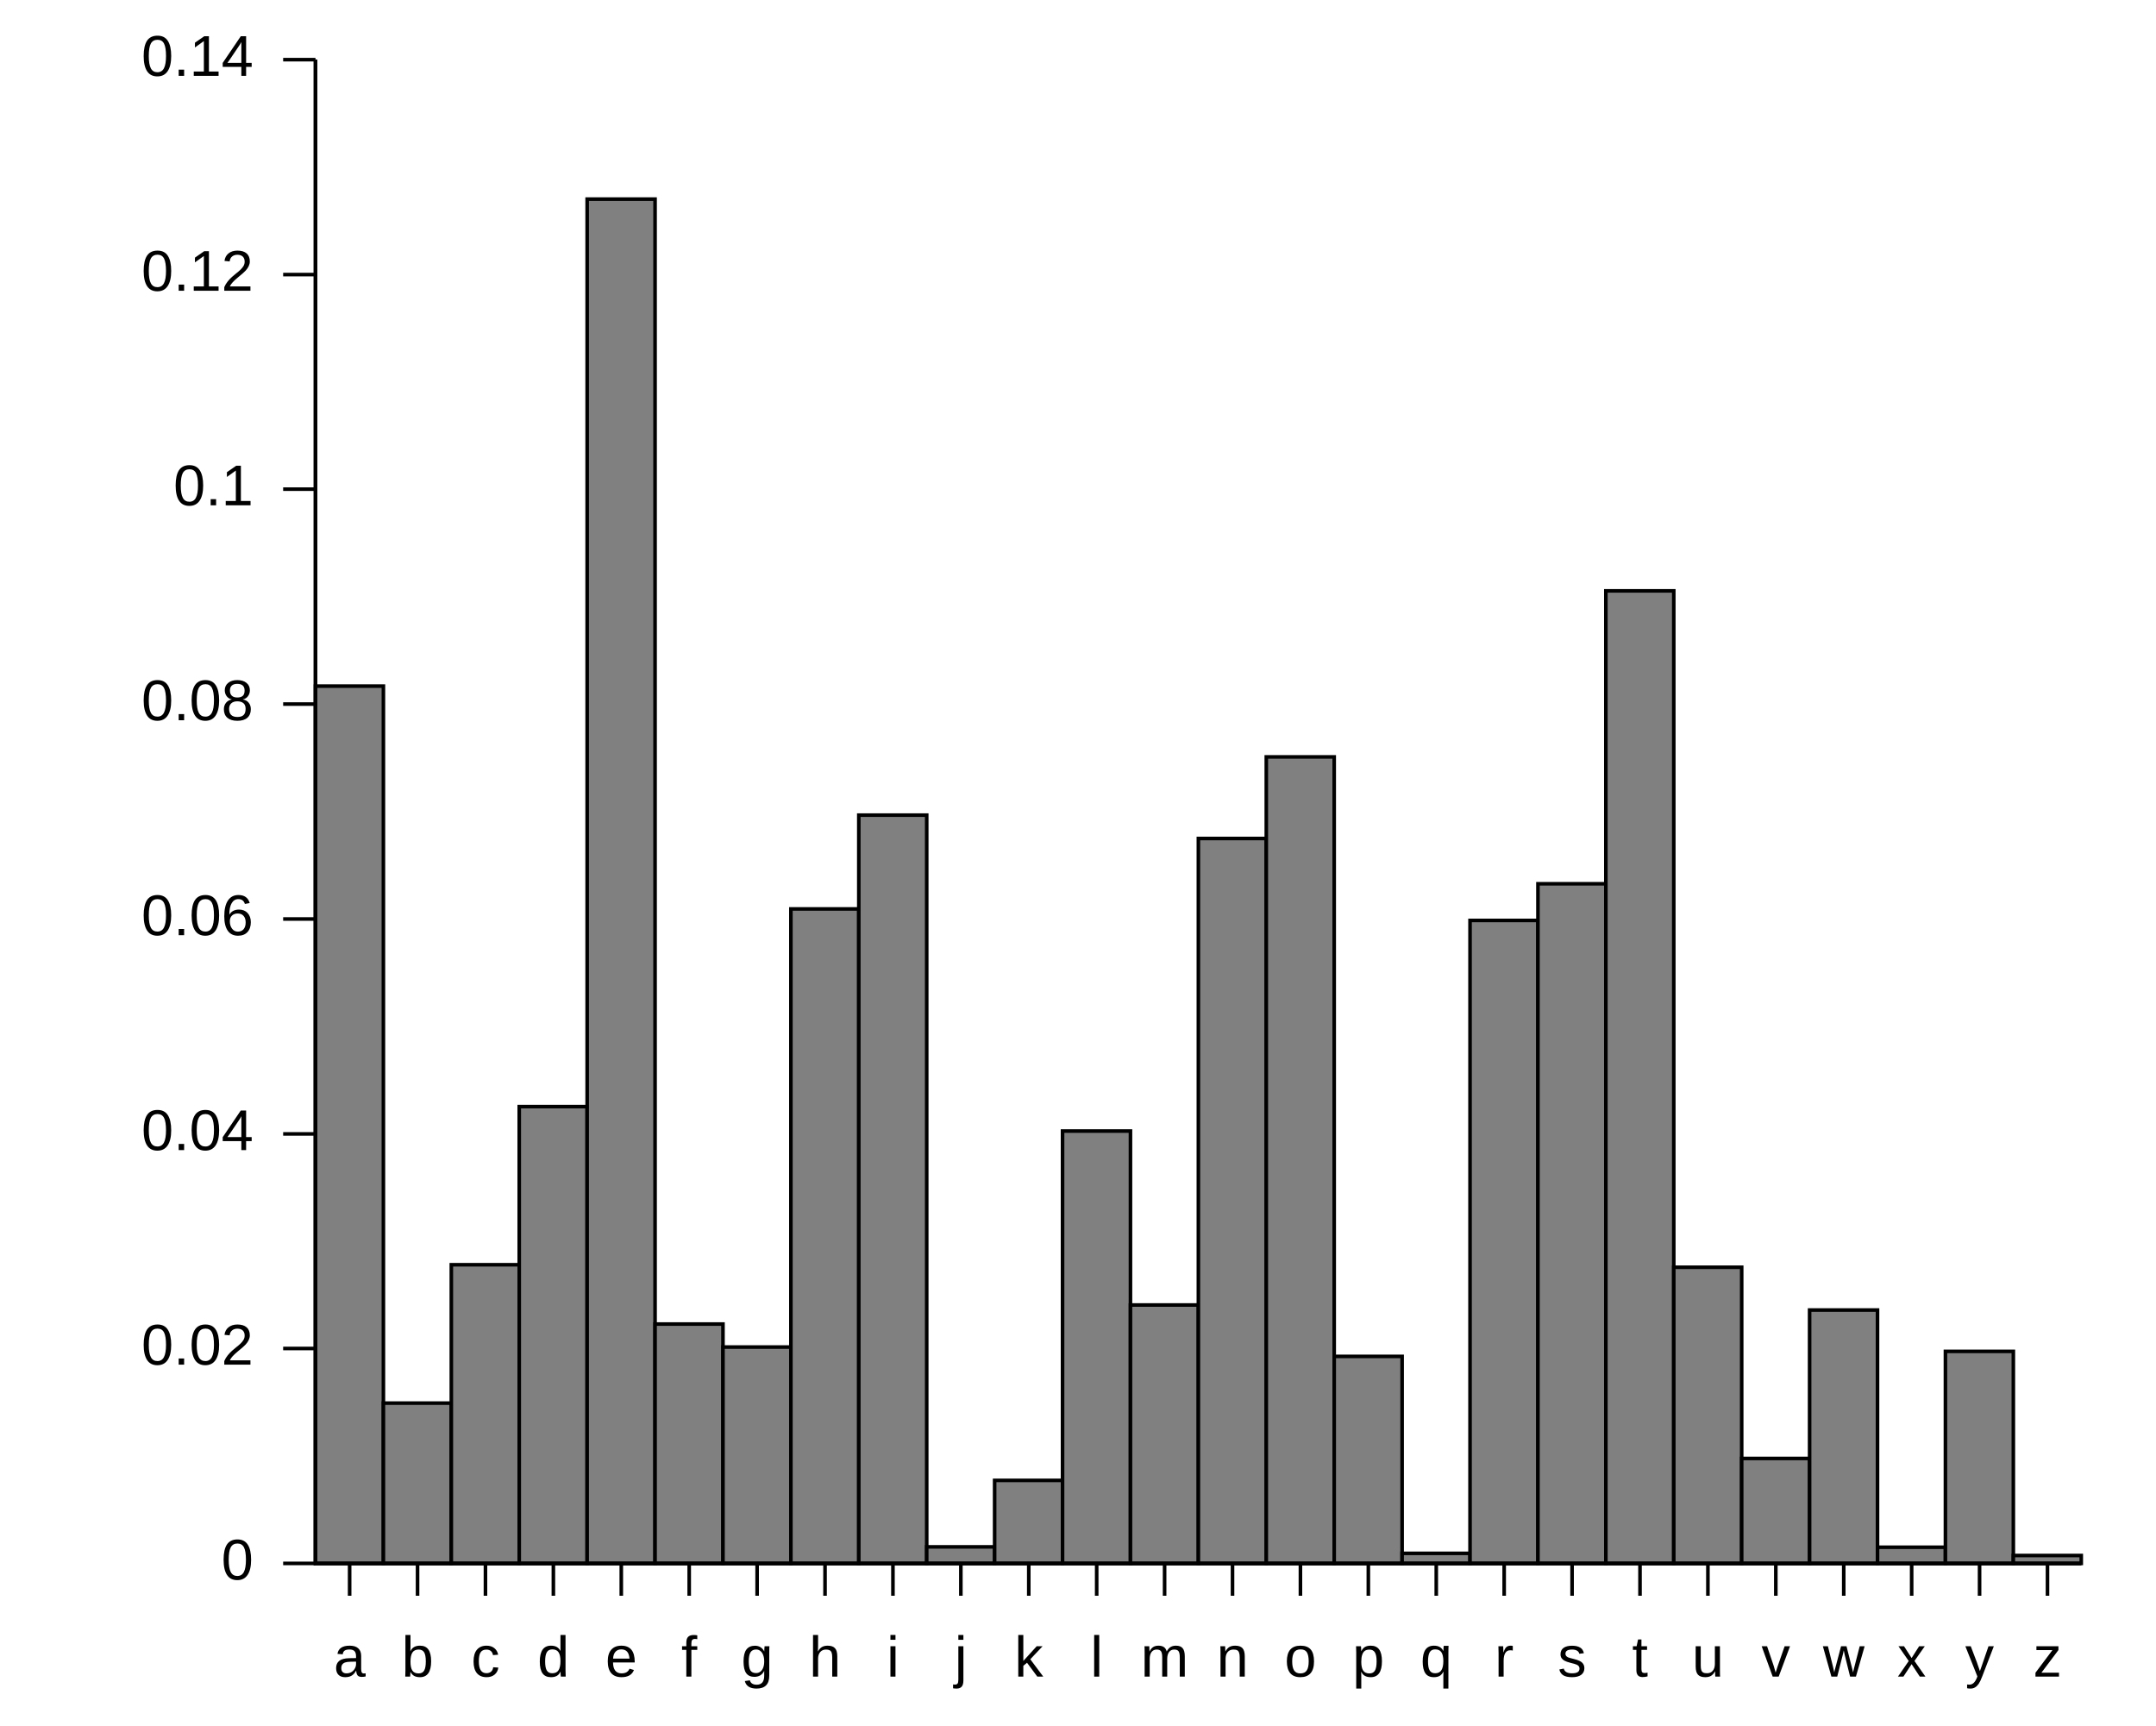
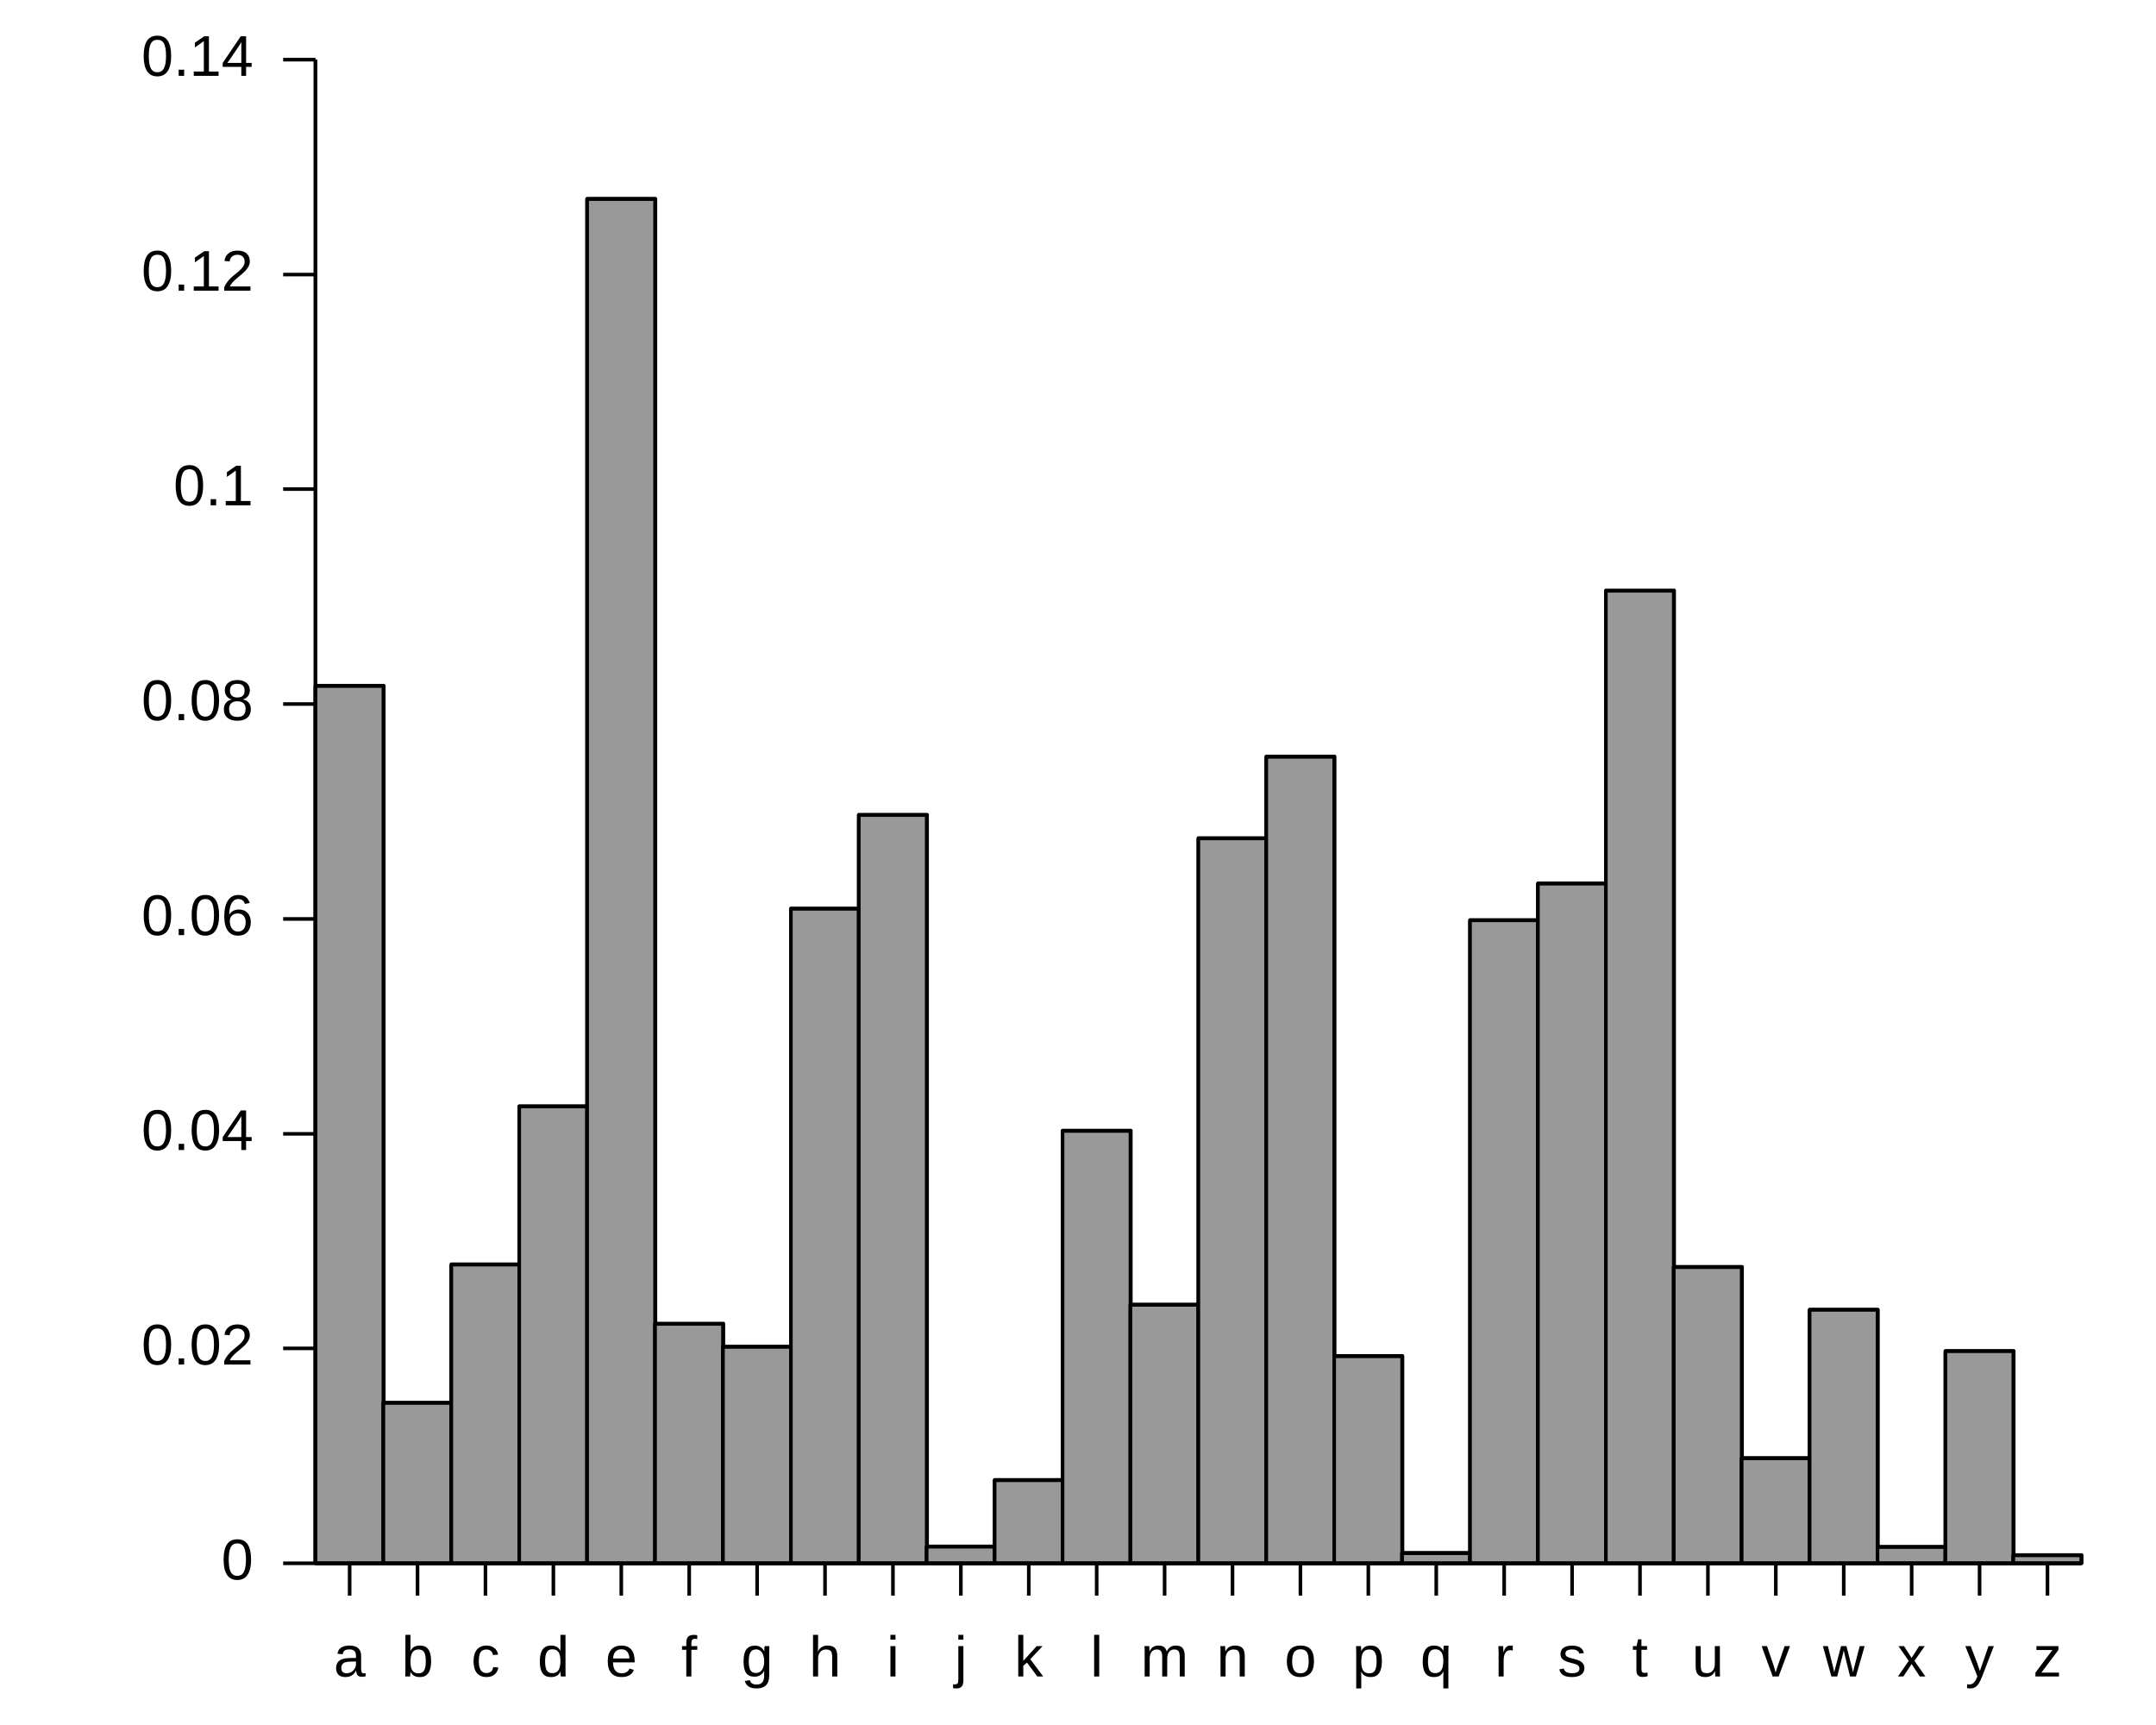
- <svg xmlns="http://www.w3.org/2000/svg" xmlns:xlink="http://www.w3.org/1999/xlink" width="600" height="480" viewBox="0 0 600 480">
-   <defs>
-     <circle id="gpDot" r="0.5" stroke-width="0.5" />
-     <path id="gpPt0" stroke-width="0.222" stroke="currentColor" d="M-1,0 h2 M0,-1 v2" />
-     <path id="gpPt1" stroke-width="0.222" stroke="currentColor" d="M-1,-1 L1,1 M1,-1 L-1,1" />
-     <path id="gpPt2" stroke-width="0.222" stroke="currentColor" d="M-1,0 L1,0 M0,-1 L0,1 M-1,-1 L1,1 M-1,1 L1,-1" />
-     <rect id="gpPt3" stroke-width="0.222" stroke="currentColor" x="-1" y="-1" width="2" height="2" />
-     <rect id="gpPt4" stroke-width="0.222" stroke="currentColor" fill="currentColor" x="-1" y="-1" width="2" height="2" />
-     <circle id="gpPt5" stroke-width="0.222" stroke="currentColor" cx="0" cy="0" r="1" />
-     <use xlink:href="#gpPt5" id="gpPt6" fill="currentColor" stroke="none" />
-     <path id="gpPt7" stroke-width="0.222" stroke="currentColor" d="M0,-1.33 L-1.33,0.67 L1.33,0.67 z" />
-     <use xlink:href="#gpPt7" id="gpPt8" fill="currentColor" stroke="none" />
-     <use xlink:href="#gpPt7" id="gpPt9" stroke="currentColor" transform="rotate(180)" />
-     <use xlink:href="#gpPt9" id="gpPt10" fill="currentColor" stroke="none" />
-     <use xlink:href="#gpPt3" id="gpPt11" stroke="currentColor" transform="rotate(45)" />
-     <use xlink:href="#gpPt11" id="gpPt12" fill="currentColor" stroke="none" />
-   </defs>
-   <g style="fill:none; color:white; stroke:currentColor; stroke-width:1.00; stroke-linecap:butt; stroke-linejoin:miter">
- </g>
-   <g style="fill:none; color:black; stroke:currentColor; stroke-width:1.00; stroke-linecap:butt; stroke-linejoin:miter">
-     <path d="M87.8,435.0 L78.8,435.0 " />
-     <g transform="translate(70.5,439.5)" style="stroke:none; fill:black; font-family:Arial; font-size:12.00pt; text-anchor:end">
-       <text> 0</text>
-     </g>
-     <path d="M87.8,375.2 L78.8,375.2 " />
-     <g transform="translate(70.5,379.7)" style="stroke:none; fill:black; font-family:Arial; font-size:12.00pt; text-anchor:end">
-       <text> 0.02</text>
-     </g>
-     <path d="M87.8,315.5 L78.8,315.5 " />
-     <g transform="translate(70.5,320.0)" style="stroke:none; fill:black; font-family:Arial; font-size:12.00pt; text-anchor:end">
-       <text> 0.04</text>
-     </g>
-     <path d="M87.8,255.7 L78.8,255.7 " />
-     <g transform="translate(70.5,260.2)" style="stroke:none; fill:black; font-family:Arial; font-size:12.00pt; text-anchor:end">
-       <text> 0.06</text>
-     </g>
-     <path d="M87.8,195.9 L78.8,195.9 " />
-     <g transform="translate(70.5,200.4)" style="stroke:none; fill:black; font-family:Arial; font-size:12.00pt; text-anchor:end">
-       <text> 0.08</text>
-     </g>
-     <path d="M87.8,136.1 L78.8,136.1 " />
-     <g transform="translate(70.5,140.6)" style="stroke:none; fill:black; font-family:Arial; font-size:12.00pt; text-anchor:end">
-       <text> 0.1</text>
-     </g>
-     <path d="M87.8,76.4 L78.8,76.4 " />
-     <g transform="translate(70.5,80.9)" style="stroke:none; fill:black; font-family:Arial; font-size:12.00pt; text-anchor:end">
-       <text> 0.12</text>
-     </g>
-     <path d="M87.8,16.6 L78.8,16.6 " />
-     <g transform="translate(70.5,21.1)" style="stroke:none; fill:black; font-family:Arial; font-size:12.00pt; text-anchor:end">
-       <text> 0.14</text>
-     </g>
-     <path d="M97.3,435.0 L97.3,444.0 " />
-     <g transform="translate(97.3,466.5)" style="stroke:none; fill:black; font-family:Arial; font-size:12.00pt; text-anchor:middle">
-       <text>a</text>
-     </g>
-     <path d="M116.2,435.0 L116.2,444.0 " />
-     <g transform="translate(116.2,466.5)" style="stroke:none; fill:black; font-family:Arial; font-size:12.00pt; text-anchor:middle">
-       <text>b</text>
-     </g>
-     <path d="M135.1,435.0 L135.1,444.0 " />
-     <g transform="translate(135.1,466.5)" style="stroke:none; fill:black; font-family:Arial; font-size:12.00pt; text-anchor:middle">
-       <text>c</text>
-     </g>
-     <path d="M154.0,435.0 L154.0,444.0 " />
-     <g transform="translate(154.0,466.5)" style="stroke:none; fill:black; font-family:Arial; font-size:12.00pt; text-anchor:middle">
-       <text>d</text>
-     </g>
-     <path d="M172.9,435.0 L172.9,444.0 " />
-     <g transform="translate(172.9,466.5)" style="stroke:none; fill:black; font-family:Arial; font-size:12.00pt; text-anchor:middle">
-       <text>e</text>
-     </g>
-     <path d="M191.8,435.0 L191.8,444.0 " />
-     <g transform="translate(191.8,466.5)" style="stroke:none; fill:black; font-family:Arial; font-size:12.00pt; text-anchor:middle">
-       <text>f</text>
-     </g>
-     <path d="M210.7,435.0 L210.7,444.0 " />
-     <g transform="translate(210.7,466.5)" style="stroke:none; fill:black; font-family:Arial; font-size:12.00pt; text-anchor:middle">
-       <text>g</text>
-     </g>
-     <path d="M229.6,435.0 L229.6,444.0 " />
-     <g transform="translate(229.6,466.5)" style="stroke:none; fill:black; font-family:Arial; font-size:12.00pt; text-anchor:middle">
-       <text>h</text>
-     </g>
-     <path d="M248.5,435.0 L248.5,444.0 " />
-     <g transform="translate(248.5,466.5)" style="stroke:none; fill:black; font-family:Arial; font-size:12.00pt; text-anchor:middle">
-       <text>i</text>
-     </g>
-     <path d="M267.4,435.0 L267.4,444.0 " />
-     <g transform="translate(267.4,466.5)" style="stroke:none; fill:black; font-family:Arial; font-size:12.00pt; text-anchor:middle">
-       <text>j</text>
-     </g>
-     <path d="M286.3,435.0 L286.3,444.0 " />
-     <g transform="translate(286.3,466.5)" style="stroke:none; fill:black; font-family:Arial; font-size:12.00pt; text-anchor:middle">
-       <text>k</text>
-     </g>
-     <path d="M305.2,435.0 L305.2,444.0 " />
-     <g transform="translate(305.2,466.5)" style="stroke:none; fill:black; font-family:Arial; font-size:12.00pt; text-anchor:middle">
-       <text>l</text>
-     </g>
-     <path d="M324.1,435.0 L324.1,444.0 " />
-     <g transform="translate(324.1,466.5)" style="stroke:none; fill:black; font-family:Arial; font-size:12.00pt; text-anchor:middle">
-       <text>m</text>
-     </g>
-     <path d="M343.0,435.0 L343.0,444.0 " />
-     <g transform="translate(343.0,466.5)" style="stroke:none; fill:black; font-family:Arial; font-size:12.00pt; text-anchor:middle">
-       <text>n</text>
-     </g>
-     <path d="M361.9,435.0 L361.9,444.0 " />
-     <g transform="translate(361.9,466.5)" style="stroke:none; fill:black; font-family:Arial; font-size:12.00pt; text-anchor:middle">
-       <text>o</text>
-     </g>
-     <path d="M380.8,435.0 L380.8,444.0 " />
-     <g transform="translate(380.8,466.5)" style="stroke:none; fill:black; font-family:Arial; font-size:12.00pt; text-anchor:middle">
-       <text>p</text>
-     </g>
-     <path d="M399.7,435.0 L399.7,444.0 " />
-     <g transform="translate(399.7,466.5)" style="stroke:none; fill:black; font-family:Arial; font-size:12.00pt; text-anchor:middle">
-       <text>q</text>
-     </g>
-     <path d="M418.6,435.0 L418.6,444.0 " />
-     <g transform="translate(418.6,466.5)" style="stroke:none; fill:black; font-family:Arial; font-size:12.00pt; text-anchor:middle">
-       <text>r</text>
-     </g>
-     <path d="M437.5,435.0 L437.5,444.0 " />
-     <g transform="translate(437.5,466.5)" style="stroke:none; fill:black; font-family:Arial; font-size:12.00pt; text-anchor:middle">
-       <text>s</text>
-     </g>
-     <path d="M456.4,435.0 L456.4,444.0 " />
-     <g transform="translate(456.4,466.5)" style="stroke:none; fill:black; font-family:Arial; font-size:12.00pt; text-anchor:middle">
-       <text>t</text>
-     </g>
-     <path d="M475.3,435.0 L475.3,444.0 " />
-     <g transform="translate(475.3,466.5)" style="stroke:none; fill:black; font-family:Arial; font-size:12.00pt; text-anchor:middle">
-       <text>u</text>
-     </g>
-     <path d="M494.2,435.0 L494.2,444.0 " />
-     <g transform="translate(494.2,466.5)" style="stroke:none; fill:black; font-family:Arial; font-size:12.00pt; text-anchor:middle">
-       <text>v</text>
-     </g>
-     <path d="M513.1,435.0 L513.1,444.0 " />
-     <g transform="translate(513.1,466.5)" style="stroke:none; fill:black; font-family:Arial; font-size:12.00pt; text-anchor:middle">
-       <text>w</text>
-     </g>
-     <path d="M532.0,435.0 L532.0,444.0 " />
-     <g transform="translate(532.0,466.5)" style="stroke:none; fill:black; font-family:Arial; font-size:12.00pt; text-anchor:middle">
-       <text>x</text>
-     </g>
-     <path d="M550.9,435.0 L550.9,444.0 " />
-     <g transform="translate(550.9,466.5)" style="stroke:none; fill:black; font-family:Arial; font-size:12.00pt; text-anchor:middle">
-       <text>y</text>
-     </g>
-     <path d="M569.8,435.0 L569.8,444.0 " />
-     <g transform="translate(569.8,466.5)" style="stroke:none; fill:black; font-family:Arial; font-size:12.00pt; text-anchor:middle">
-       <text>z</text>
-     </g>
-     <path d="M87.8,16.6 L87.8,435.0 L579.2,435.0 M579.2,16.6 M87.8,16.6 " />
+ <svg xmlns="http://www.w3.org/2000/svg" width="100%" height="100%" viewBox="0 0 960 768" version="1.1" xml:space="preserve" style="fill-rule:evenodd;clip-rule:evenodd;stroke-miterlimit:1.414;">
+   <g>
+     <path d="M140.48,696l-14.4,0" style="fill:none;stroke-width:1.6px;stroke:#000;" />
+     <text x="98.563px" y="703.2px" style="font-family:Arial;font-size:25.6px;fill:#000;">0</text>
+     <path d="M140.48,600.32l-14.4,0" style="fill:none;stroke-width:1.6px;stroke:#000;" />
+     <text x="62.975px" y="607.52px" style="font-family:Arial;font-size:25.6px;fill:#000;">0.02</text>
+     <path d="M140.48,504.8l-14.4,0" style="fill:none;stroke-width:1.6px;stroke:#000;" />
+     <text x="62.975px" y="512px" style="font-family:Arial;font-size:25.6px;fill:#000;">0.04</text>
+     <path d="M140.48,409.12l-14.4,0" style="fill:none;stroke-width:1.6px;stroke:#000;" />
+     <text x="62.975px" y="416.32px" style="font-family:Arial;font-size:25.6px;fill:#000;">0.06</text>
+     <path d="M140.48,313.44l-14.4,0" style="fill:none;stroke-width:1.6px;stroke:#000;" />
+     <text x="62.975px" y="320.64px" style="font-family:Arial;font-size:25.6px;fill:#000;">0.08</text>
+     <path d="M140.48,217.76l-14.4,0" style="fill:none;stroke-width:1.6px;stroke:#000;" />
+     <text x="77.213px" y="224.96px" style="font-family:Arial;font-size:25.6px;fill:#000;">0.1</text>
+     <path d="M140.48,122.24l-14.4,0" style="fill:none;stroke-width:1.6px;stroke:#000;" />
+     <text x="62.975px" y="129.44px" style="font-family:Arial;font-size:25.6px;fill:#000;">0.12</text>
+     <path d="M140.48,26.56l-14.4,0" style="fill:none;stroke-width:1.6px;stroke:#000;" />
+     <text x="62.975px" y="33.76px" style="font-family:Arial;font-size:25.6px;fill:#000;">0.14</text>
+     <path d="M155.68,696l0,14.4" style="fill:none;stroke-width:1.6px;stroke:#000;" />
+     <text x="148.561px" y="746.4px" style="font-family:Arial;font-size:25.6px;fill:#000;">a</text>
+     <path d="M185.92,696l0,14.4" style="fill:none;stroke-width:1.6px;stroke:#000;" />
+     <text x="178.801px" y="746.4px" style="font-family:Arial;font-size:25.6px;fill:#000;">b</text>
+     <path d="M216.16,696l0,14.4" style="fill:none;stroke-width:1.6px;stroke:#000;" />
+     <text x="209.76px" y="746.4px" style="font-family:Arial;font-size:25.6px;fill:#000;">c</text>
+     <path d="M246.4,696l0,14.4" style="fill:none;stroke-width:1.6px;stroke:#000;" />
+     <text x="239.281px" y="746.4px" style="font-family:Arial;font-size:25.6px;fill:#000;">d</text>
+     <path d="M276.64,696l0,14.4" style="fill:none;stroke-width:1.6px;stroke:#000;" />
+     <text x="269.521px" y="746.4px" style="font-family:Arial;font-size:25.6px;fill:#000;">e</text>
+     <path d="M306.88,696l0,14.4" style="fill:none;stroke-width:1.6px;stroke:#000;" />
+     <text x="303.324px" y="746.4px" style="font-family:Arial;font-size:25.6px;fill:#000;">f</text>
+     <path d="M337.12,696l0,14.4" style="fill:none;stroke-width:1.6px;stroke:#000;" />
+     <text x="330.001px" y="746.4px" style="font-family:Arial;font-size:25.6px;fill:#000;">g</text>
+     <path d="M367.36,696l0,14.4" style="fill:none;stroke-width:1.6px;stroke:#000;" />
+     <text x="360.241px" y="746.4px" style="font-family:Arial;font-size:25.6px;fill:#000;">h</text>
+     <path d="M397.6,696l0,14.4" style="fill:none;stroke-width:1.6px;stroke:#000;" />
+     <text x="394.756px" y="746.4px" style="font-family:Arial;font-size:25.6px;fill:#000;">i</text>
+     <path d="M427.84,696l0,14.4" style="fill:none;stroke-width:1.6px;stroke:#000;" />
+     <text x="424.996px" y="746.4px" style="font-family:Arial;font-size:25.6px;fill:#000;">j</text>
+     <path d="M458.08,696l0,14.4" style="fill:none;stroke-width:1.6px;stroke:#000;" />
+     <text x="451.68px" y="746.4px" style="font-family:Arial;font-size:25.6px;fill:#000;">k</text>
+     <path d="M488.32,696l0,14.4" style="fill:none;stroke-width:1.6px;stroke:#000;" />
+     <text x="485.476px" y="746.4px" style="font-family:Arial;font-size:25.6px;fill:#000;">l</text>
+     <path d="M518.56,696l0,14.4" style="fill:none;stroke-width:1.6px;stroke:#000;" />
+     <text x="507.897px" y="746.4px" style="font-family:Arial;font-size:25.6px;fill:#000;">m</text>
+     <path d="M548.8,696l0,14.4" style="fill:none;stroke-width:1.6px;stroke:#000;" />
+     <text x="541.681px" y="746.4px" style="font-family:Arial;font-size:25.6px;fill:#000;">n</text>
+     <path d="M579.04,696l0,14.4" style="fill:none;stroke-width:1.6px;stroke:#000;" />
+     <text x="571.921px" y="746.4px" style="font-family:Arial;font-size:25.6px;fill:#000;">o</text>
+     <path d="M609.28,696l0,14.4" style="fill:none;stroke-width:1.6px;stroke:#000;" />
+     <text x="602.161px" y="746.4px" style="font-family:Arial;font-size:25.6px;fill:#000;">p</text>
+     <path d="M639.52,696l0,14.4" style="fill:none;stroke-width:1.6px;stroke:#000;" />
+     <text x="632.401px" y="746.4px" style="font-family:Arial;font-size:25.6px;fill:#000;">q</text>
+     <path d="M669.76,696l0,14.4" style="fill:none;stroke-width:1.6px;stroke:#000;" />
+     <text x="665.498px" y="746.4px" style="font-family:Arial;font-size:25.6px;fill:#000;">r</text>
+     <path d="M700,696l0,14.4" style="fill:none;stroke-width:1.6px;stroke:#000;" />
+     <text x="693.6px" y="746.4px" style="font-family:Arial;font-size:25.6px;fill:#000;">s</text>
+     <path d="M730.24,696l0,14.4" style="fill:none;stroke-width:1.6px;stroke:#000;" />
+     <text x="726.684px" y="746.4px" style="font-family:Arial;font-size:25.6px;fill:#000;">t</text>
+     <path d="M760.48,696l0,14.4" style="fill:none;stroke-width:1.6px;stroke:#000;" />
+     <text x="753.361px" y="746.4px" style="font-family:Arial;font-size:25.6px;fill:#000;">u</text>
+     <path d="M790.72,696l0,14.4" style="fill:none;stroke-width:1.6px;stroke:#000;" />
+     <text x="784.32px" y="746.4px" style="font-family:Arial;font-size:25.6px;fill:#000;">v</text>
+     <path d="M820.96,696l0,14.4" style="fill:none;stroke-width:1.6px;stroke:#000;" />
+     <text x="811.716px" y="746.4px" style="font-family:Arial;font-size:25.6px;fill:#000;">w</text>
+     <path d="M851.2,696l0,14.4" style="fill:none;stroke-width:1.6px;stroke:#000;" />
+     <text x="844.8px" y="746.4px" style="font-family:Arial;font-size:25.6px;fill:#000;">x</text>
+     <path d="M881.44,696l0,14.4" style="fill:none;stroke-width:1.6px;stroke:#000;" />
+     <text x="875.04px" y="746.4px" style="font-family:Arial;font-size:25.6px;fill:#000;">y</text>
+     <path d="M911.68,696l0,14.4" style="fill:none;stroke-width:1.6px;stroke:#000;" />
+     <text x="905.28px" y="746.4px" style="font-family:Arial;font-size:25.6px;fill:#000;">z</text>
+     <path d="M140.48,26.56l0,669.44l786.24,0" style="fill:none;stroke-width:1.6px;stroke:#000;" />
  </g>
-   <g style="fill:none; color:gray; stroke:currentColor; stroke-width:1.00; stroke-linecap:butt; stroke-linejoin:miter">
-     <g style="stroke:none; shape-rendering:crispEdges">
-       <polygon fill="currentColor" points="87.8,435.0 106.8,435.0 106.8,190.8 87.8,190.8 " />
-     </g>
-   </g>
-   <g style="fill:none; color:black; stroke:currentColor; stroke-width:1.00; stroke-linecap:butt; stroke-linejoin:miter">
-     <path d="M87.8,435.0 L87.8,190.9 L106.7,190.9 L106.7,435.0 L87.8,435.0 Z " />
-   </g>
-   <g style="fill:none; color:gray; stroke:currentColor; stroke-width:1.00; stroke-linecap:butt; stroke-linejoin:miter">
-     <g style="stroke:none; shape-rendering:crispEdges">
-       <polygon fill="currentColor" points="106.7,435.0 125.7,435.0 125.7,390.3 106.7,390.3 " />
-     </g>
-   </g>
-   <g style="fill:none; color:black; stroke:currentColor; stroke-width:1.00; stroke-linecap:butt; stroke-linejoin:miter">
-     <path d="M106.7,435.0 L106.7,390.4 L125.6,390.4 L125.6,435.0 L106.7,435.0 Z " />
-   </g>
-   <g style="fill:none; color:gray; stroke:currentColor; stroke-width:1.00; stroke-linecap:butt; stroke-linejoin:miter">
-     <g style="stroke:none; shape-rendering:crispEdges">
-       <polygon fill="currentColor" points="125.6,435.0 144.6,435.0 144.6,351.8 125.6,351.8 " />
-     </g>
-   </g>
-   <g style="fill:none; color:black; stroke:currentColor; stroke-width:1.00; stroke-linecap:butt; stroke-linejoin:miter">
-     <path d="M125.6,435.0 L125.6,351.9 L144.5,351.9 L144.5,435.0 L125.6,435.0 Z " />
-   </g>
-   <g style="fill:none; color:gray; stroke:currentColor; stroke-width:1.00; stroke-linecap:butt; stroke-linejoin:miter">
-     <g style="stroke:none; shape-rendering:crispEdges">
-       <polygon fill="currentColor" points="144.5,435.0 163.5,435.0 163.5,307.8 144.5,307.8 " />
-     </g>
-   </g>
-   <g style="fill:none; color:black; stroke:currentColor; stroke-width:1.00; stroke-linecap:butt; stroke-linejoin:miter">
-     <path d="M144.5,435.0 L144.5,307.9 L163.4,307.9 L163.4,435.0 L144.5,435.0 Z " />
-   </g>
-   <g style="fill:none; color:gray; stroke:currentColor; stroke-width:1.00; stroke-linecap:butt; stroke-linejoin:miter">
-     <g style="stroke:none; shape-rendering:crispEdges">
-       <polygon fill="currentColor" points="163.4,435.0 182.4,435.0 182.4,55.3 163.4,55.3 " />
-     </g>
-   </g>
-   <g style="fill:none; color:black; stroke:currentColor; stroke-width:1.00; stroke-linecap:butt; stroke-linejoin:miter">
-     <path d="M163.4,435.0 L163.4,55.4 L182.3,55.4 L182.3,435.0 L163.4,435.0 Z " />
-   </g>
-   <g style="fill:none; color:gray; stroke:currentColor; stroke-width:1.00; stroke-linecap:butt; stroke-linejoin:miter">
-     <g style="stroke:none; shape-rendering:crispEdges">
-       <polygon fill="currentColor" points="182.3,435.0 201.3,435.0 201.3,368.3 182.3,368.3 " />
-     </g>
-   </g>
-   <g style="fill:none; color:black; stroke:currentColor; stroke-width:1.00; stroke-linecap:butt; stroke-linejoin:miter">
-     <path d="M182.3,435.0 L182.3,368.4 L201.2,368.4 L201.2,435.0 L182.3,435.0 Z " />
-   </g>
-   <g style="fill:none; color:gray; stroke:currentColor; stroke-width:1.00; stroke-linecap:butt; stroke-linejoin:miter">
-     <g style="stroke:none; shape-rendering:crispEdges">
-       <polygon fill="currentColor" points="201.2,435.0 220.2,435.0 220.2,374.7 201.2,374.7 " />
-     </g>
-   </g>
-   <g style="fill:none; color:black; stroke:currentColor; stroke-width:1.00; stroke-linecap:butt; stroke-linejoin:miter">
-     <path d="M201.2,435.0 L201.2,374.8 L220.1,374.8 L220.1,435.0 L201.2,435.0 Z " />
-   </g>
-   <g style="fill:none; color:gray; stroke:currentColor; stroke-width:1.00; stroke-linecap:butt; stroke-linejoin:miter">
-     <g style="stroke:none; shape-rendering:crispEdges">
-       <polygon fill="currentColor" points="220.1,435.0 239.1,435.0 239.1,252.8 220.1,252.8 " />
-     </g>
-   </g>
-   <g style="fill:none; color:black; stroke:currentColor; stroke-width:1.00; stroke-linecap:butt; stroke-linejoin:miter">
-     <path d="M220.1,435.0 L220.1,252.9 L239.0,252.9 L239.0,435.0 L220.1,435.0 Z " />
-   </g>
-   <g style="fill:none; color:gray; stroke:currentColor; stroke-width:1.00; stroke-linecap:butt; stroke-linejoin:miter">
-     <g style="stroke:none; shape-rendering:crispEdges">
-       <polygon fill="currentColor" points="239.0,435.0 258.0,435.0 258.0,226.7 239.0,226.7 " />
-     </g>
-   </g>
-   <g style="fill:none; color:black; stroke:currentColor; stroke-width:1.00; stroke-linecap:butt; stroke-linejoin:miter">
-     <path d="M239.0,435.0 L239.0,226.8 L257.9,226.8 L257.9,435.0 L239.0,435.0 Z " />
-   </g>
-   <g style="fill:none; color:gray; stroke:currentColor; stroke-width:1.00; stroke-linecap:butt; stroke-linejoin:miter">
-     <g style="stroke:none; shape-rendering:crispEdges">
-       <polygon fill="currentColor" points="257.9,435.0 276.9,435.0 276.9,430.3 257.9,430.3 " />
-     </g>
-   </g>
-   <g style="fill:none; color:black; stroke:currentColor; stroke-width:1.00; stroke-linecap:butt; stroke-linejoin:miter">
-     <path d="M257.9,435.0 L257.9,430.4 L276.8,430.4 L276.8,435.0 L257.9,435.0 Z " />
-   </g>
-   <g style="fill:none; color:gray; stroke:currentColor; stroke-width:1.00; stroke-linecap:butt; stroke-linejoin:miter">
-     <g style="stroke:none; shape-rendering:crispEdges">
-       <polygon fill="currentColor" points="276.8,435.0 295.8,435.0 295.8,411.8 276.8,411.8 " />
-     </g>
-   </g>
-   <g style="fill:none; color:black; stroke:currentColor; stroke-width:1.00; stroke-linecap:butt; stroke-linejoin:miter">
-     <path d="M276.8,435.0 L276.8,411.9 L295.7,411.9 L295.7,435.0 L276.8,435.0 Z " />
-   </g>
-   <g style="fill:none; color:gray; stroke:currentColor; stroke-width:1.00; stroke-linecap:butt; stroke-linejoin:miter">
-     <g style="stroke:none; shape-rendering:crispEdges">
-       <polygon fill="currentColor" points="295.7,435.0 314.7,435.0 314.7,314.6 295.7,314.6 " />
-     </g>
-   </g>
-   <g style="fill:none; color:black; stroke:currentColor; stroke-width:1.00; stroke-linecap:butt; stroke-linejoin:miter">
-     <path d="M295.7,435.0 L295.7,314.7 L314.6,314.7 L314.6,435.0 L295.7,435.0 Z " />
-   </g>
-   <g style="fill:none; color:gray; stroke:currentColor; stroke-width:1.00; stroke-linecap:butt; stroke-linejoin:miter">
-     <g style="stroke:none; shape-rendering:crispEdges">
-       <polygon fill="currentColor" points="314.6,435.0 333.6,435.0 333.6,363.0 314.6,363.0 " />
-     </g>
-   </g>
-   <g style="fill:none; color:black; stroke:currentColor; stroke-width:1.00; stroke-linecap:butt; stroke-linejoin:miter">
-     <path d="M314.6,435.0 L314.6,363.1 L333.5,363.1 L333.5,435.0 L314.6,435.0 Z " />
-   </g>
-   <g style="fill:none; color:gray; stroke:currentColor; stroke-width:1.00; stroke-linecap:butt; stroke-linejoin:miter">
-     <g style="stroke:none; shape-rendering:crispEdges">
-       <polygon fill="currentColor" points="333.5,435.0 352.5,435.0 352.5,233.2 333.5,233.2 " />
-     </g>
-   </g>
-   <g style="fill:none; color:black; stroke:currentColor; stroke-width:1.00; stroke-linecap:butt; stroke-linejoin:miter">
-     <path d="M333.5,435.0 L333.5,233.3 L352.4,233.3 L352.4,435.0 L333.5,435.0 Z " />
-   </g>
-   <g style="fill:none; color:gray; stroke:currentColor; stroke-width:1.00; stroke-linecap:butt; stroke-linejoin:miter">
-     <g style="stroke:none; shape-rendering:crispEdges">
-       <polygon fill="currentColor" points="352.4,435.0 371.4,435.0 371.4,210.5 352.4,210.5 " />
-     </g>
-   </g>
-   <g style="fill:none; color:black; stroke:currentColor; stroke-width:1.00; stroke-linecap:butt; stroke-linejoin:miter">
-     <path d="M352.4,435.0 L352.4,210.6 L371.3,210.6 L371.3,435.0 L352.4,435.0 Z " />
-   </g>
-   <g style="fill:none; color:gray; stroke:currentColor; stroke-width:1.00; stroke-linecap:butt; stroke-linejoin:miter">
-     <g style="stroke:none; shape-rendering:crispEdges">
-       <polygon fill="currentColor" points="371.3,435.0 390.3,435.0 390.3,377.3 371.3,377.3 " />
-     </g>
-   </g>
-   <g style="fill:none; color:black; stroke:currentColor; stroke-width:1.00; stroke-linecap:butt; stroke-linejoin:miter">
-     <path d="M371.3,435.0 L371.3,377.4 L390.2,377.4 L390.2,435.0 L371.3,435.0 Z " />
-   </g>
-   <g style="fill:none; color:gray; stroke:currentColor; stroke-width:1.00; stroke-linecap:butt; stroke-linejoin:miter">
-     <g style="stroke:none; shape-rendering:crispEdges">
-       <polygon fill="currentColor" points="390.2,435.0 409.2,435.0 409.2,432.1 390.2,432.1 " />
-     </g>
-   </g>
-   <g style="fill:none; color:black; stroke:currentColor; stroke-width:1.00; stroke-linecap:butt; stroke-linejoin:miter">
-     <path d="M390.2,435.0 L390.2,432.2 L409.1,432.2 L409.1,435.0 L390.2,435.0 Z " />
-   </g>
-   <g style="fill:none; color:gray; stroke:currentColor; stroke-width:1.00; stroke-linecap:butt; stroke-linejoin:miter">
-     <g style="stroke:none; shape-rendering:crispEdges">
-       <polygon fill="currentColor" points="409.1,435.0 428.1,435.0 428.1,256.0 409.1,256.0 " />
-     </g>
-   </g>
-   <g style="fill:none; color:black; stroke:currentColor; stroke-width:1.00; stroke-linecap:butt; stroke-linejoin:miter">
-     <path d="M409.1,435.0 L409.1,256.1 L428.0,256.1 L428.0,435.0 L409.1,435.0 Z " />
-   </g>
-   <g style="fill:none; color:gray; stroke:currentColor; stroke-width:1.00; stroke-linecap:butt; stroke-linejoin:miter">
-     <g style="stroke:none; shape-rendering:crispEdges">
-       <polygon fill="currentColor" points="428.0,435.0 447.0,435.0 447.0,245.8 428.0,245.8 " />
-     </g>
-   </g>
-   <g style="fill:none; color:black; stroke:currentColor; stroke-width:1.00; stroke-linecap:butt; stroke-linejoin:miter">
-     <path d="M428.0,435.0 L428.0,245.9 L446.9,245.9 L446.9,435.0 L428.0,435.0 Z " />
-   </g>
-   <g style="fill:none; color:gray; stroke:currentColor; stroke-width:1.00; stroke-linecap:butt; stroke-linejoin:miter">
-     <g style="stroke:none; shape-rendering:crispEdges">
-       <polygon fill="currentColor" points="446.9,435.0 465.9,435.0 465.9,164.3 446.9,164.3 " />
-     </g>
-   </g>
-   <g style="fill:none; color:black; stroke:currentColor; stroke-width:1.00; stroke-linecap:butt; stroke-linejoin:miter">
-     <path d="M446.9,435.0 L446.9,164.4 L465.8,164.4 L465.8,435.0 L446.9,435.0 Z " />
-   </g>
-   <g style="fill:none; color:gray; stroke:currentColor; stroke-width:1.00; stroke-linecap:butt; stroke-linejoin:miter">
-     <g style="stroke:none; shape-rendering:crispEdges">
-       <polygon fill="currentColor" points="465.8,435.0 484.8,435.0 484.8,352.5 465.8,352.5 " />
-     </g>
-   </g>
-   <g style="fill:none; color:black; stroke:currentColor; stroke-width:1.00; stroke-linecap:butt; stroke-linejoin:miter">
-     <path d="M465.8,435.0 L465.8,352.6 L484.7,352.6 L484.7,435.0 L465.8,435.0 Z " />
-   </g>
-   <g style="fill:none; color:gray; stroke:currentColor; stroke-width:1.00; stroke-linecap:butt; stroke-linejoin:miter">
-     <g style="stroke:none; shape-rendering:crispEdges">
-       <polygon fill="currentColor" points="484.7,435.0 503.7,435.0 503.7,405.7 484.7,405.7 " />
-     </g>
-   </g>
-   <g style="fill:none; color:black; stroke:currentColor; stroke-width:1.00; stroke-linecap:butt; stroke-linejoin:miter">
-     <path d="M484.7,435.0 L484.7,405.8 L503.6,405.8 L503.6,435.0 L484.7,435.0 Z " />
-   </g>
-   <g style="fill:none; color:gray; stroke:currentColor; stroke-width:1.00; stroke-linecap:butt; stroke-linejoin:miter">
-     <g style="stroke:none; shape-rendering:crispEdges">
-       <polygon fill="currentColor" points="503.6,435.0 522.6,435.0 522.6,364.4 503.6,364.4 " />
-     </g>
-   </g>
-   <g style="fill:none; color:black; stroke:currentColor; stroke-width:1.00; stroke-linecap:butt; stroke-linejoin:miter">
-     <path d="M503.6,435.0 L503.6,364.5 L522.5,364.5 L522.5,435.0 L503.6,435.0 Z " />
-   </g>
-   <g style="fill:none; color:gray; stroke:currentColor; stroke-width:1.00; stroke-linecap:butt; stroke-linejoin:miter">
-     <g style="stroke:none; shape-rendering:crispEdges">
-       <polygon fill="currentColor" points="522.5,435.0 541.5,435.0 541.5,430.4 522.5,430.4 " />
-     </g>
-   </g>
-   <g style="fill:none; color:black; stroke:currentColor; stroke-width:1.00; stroke-linecap:butt; stroke-linejoin:miter">
-     <path d="M522.5,435.0 L522.5,430.5 L541.4,430.5 L541.4,435.0 L522.5,435.0 Z " />
-   </g>
-   <g style="fill:none; color:gray; stroke:currentColor; stroke-width:1.00; stroke-linecap:butt; stroke-linejoin:miter">
-     <g style="stroke:none; shape-rendering:crispEdges">
-       <polygon fill="currentColor" points="541.4,435.0 560.4,435.0 560.4,375.9 541.4,375.9 " />
-     </g>
-   </g>
-   <g style="fill:none; color:black; stroke:currentColor; stroke-width:1.00; stroke-linecap:butt; stroke-linejoin:miter">
-     <path d="M541.4,435.0 L541.4,376.0 L560.3,376.0 L560.3,435.0 L541.4,435.0 Z " />
-   </g>
-   <g style="fill:none; color:gray; stroke:currentColor; stroke-width:1.00; stroke-linecap:butt; stroke-linejoin:miter">
-     <g style="stroke:none; shape-rendering:crispEdges">
-       <polygon fill="currentColor" points="560.3,435.0 579.3,435.0 579.3,432.7 560.3,432.7 " />
-     </g>
-   </g>
-   <g style="fill:none; color:black; stroke:currentColor; stroke-width:1.00; stroke-linecap:butt; stroke-linejoin:miter">
-     <path d="M560.3,435.0 L560.3,432.8 L579.2,432.8 L579.2,435.0 L560.3,435.0 Z " />
-   </g>
-   <g style="fill:none; color:gray; stroke:currentColor; stroke-width:1.00; stroke-linecap:butt; stroke-linejoin:miter">
- </g>
-   <g style="fill:none; color:black; stroke:currentColor; stroke-width:1.00; stroke-linecap:butt; stroke-linejoin:miter">
-     <path d="M87.8,16.6 L87.8,435.0 L579.2,435.0 M579.2,16.6 M87.8,16.6 " />
-   </g>
+   <rect x="140.48" y="305.28" width="30.4" height="390.72" style="fill:none;stroke-width:1.6px;stroke-linejoin:round;stroke:#000;" />
+   <rect x="140.48" y="305.44" width="30.24" height="390.56" style="fill:#999;fill-rule:nonzero;stroke-width:1.6px;stroke:#000;" />
+   <rect x="170.72" y="624.48" width="30.4" height="71.52" style="fill:none;stroke-width:1.6px;stroke-linejoin:round;stroke:#000;" />
+   <rect x="170.72" y="624.64" width="30.24" height="71.36" style="fill:#999;fill-rule:nonzero;stroke-width:1.6px;stroke:#000;" />
+   <rect x="200.96" y="562.88" width="30.4" height="133.12" style="fill:none;stroke-width:1.6px;stroke-linejoin:round;stroke:#000;" />
+   <rect x="200.96" y="563.04" width="30.24" height="132.96" style="fill:#999;fill-rule:nonzero;stroke-width:1.6px;stroke:#000;" />
+   <rect x="231.2" y="492.48" width="30.4" height="203.52" style="fill:none;stroke-width:1.6px;stroke-linejoin:round;stroke:#000;" />
+   <rect x="231.2" y="492.64" width="30.24" height="203.36" style="fill:#999;fill-rule:nonzero;stroke-width:1.6px;stroke:#000;" />
+   <rect x="261.44" y="88.48" width="30.4" height="607.52" style="fill:none;stroke-width:1.6px;stroke-linejoin:round;stroke:#000;" />
+   <rect x="261.44" y="88.64" width="30.24" height="607.36" style="fill:#999;fill-rule:nonzero;stroke-width:1.6px;stroke:#000;" />
+   <rect x="291.68" y="589.28" width="30.4" height="106.72" style="fill:none;stroke-width:1.6px;stroke-linejoin:round;stroke:#000;" />
+   <rect x="291.68" y="589.44" width="30.24" height="106.56" style="fill:#999;fill-rule:nonzero;stroke-width:1.6px;stroke:#000;" />
+   <rect x="321.92" y="599.52" width="30.4" height="96.48" style="fill:none;stroke-width:1.6px;stroke-linejoin:round;stroke:#000;" />
+   <rect x="321.92" y="599.68" width="30.24" height="96.32" style="fill:#999;fill-rule:nonzero;stroke-width:1.6px;stroke:#000;" />
+   <rect x="352.16" y="404.48" width="30.4" height="291.52" style="fill:none;stroke-width:1.6px;stroke-linejoin:round;stroke:#000;" />
+   <rect x="352.16" y="404.64" width="30.24" height="291.36" style="fill:#999;fill-rule:nonzero;stroke-width:1.6px;stroke:#000;" />
+   <rect x="382.4" y="362.72" width="30.4" height="333.28" style="fill:none;stroke-width:1.6px;stroke-linejoin:round;stroke:#000;" />
+   <rect x="382.4" y="362.88" width="30.24" height="333.12" style="fill:#999;fill-rule:nonzero;stroke-width:1.6px;stroke:#000;" />
+   <rect x="412.64" y="688.48" width="30.4" height="7.52" style="fill:none;stroke-width:1.6px;stroke-linejoin:round;stroke:#000;" />
+   <rect x="412.64" y="688.64" width="30.24" height="7.36" style="fill:#999;fill-rule:nonzero;stroke-width:1.6px;stroke:#000;" />
+   <rect x="442.88" y="658.88" width="30.4" height="37.12" style="fill:none;stroke-width:1.6px;stroke-linejoin:round;stroke:#000;" />
+   <rect x="442.88" y="659.04" width="30.24" height="36.96" style="fill:#999;fill-rule:nonzero;stroke-width:1.6px;stroke:#000;" />
+   <rect x="473.12" y="503.36" width="30.4" height="192.64" style="fill:none;stroke-width:1.6px;stroke-linejoin:round;stroke:#000;" />
+   <rect x="473.12" y="503.52" width="30.24" height="192.48" style="fill:#999;fill-rule:nonzero;stroke-width:1.6px;stroke:#000;" />
+   <rect x="503.36" y="580.8" width="30.4" height="115.2" style="fill:none;stroke-width:1.6px;stroke-linejoin:round;stroke:#000;" />
+   <rect x="503.36" y="580.96" width="30.24" height="115.04" style="fill:#999;fill-rule:nonzero;stroke-width:1.6px;stroke:#000;" />
+   <rect x="533.6" y="373.12" width="30.4" height="322.88" style="fill:none;stroke-width:1.6px;stroke-linejoin:round;stroke:#000;" />
+   <rect x="533.6" y="373.28" width="30.24" height="322.72" style="fill:#999;fill-rule:nonzero;stroke-width:1.6px;stroke:#000;" />
+   <rect x="563.84" y="336.8" width="30.4" height="359.2" style="fill:none;stroke-width:1.6px;stroke-linejoin:round;stroke:#000;" />
+   <rect x="563.84" y="336.96" width="30.24" height="359.04" style="fill:#999;fill-rule:nonzero;stroke-width:1.6px;stroke:#000;" />
+   <rect x="594.08" y="603.68" width="30.4" height="92.32" style="fill:none;stroke-width:1.6px;stroke-linejoin:round;stroke:#000;" />
+   <rect x="594.08" y="603.84" width="30.24" height="92.16" style="fill:#999;fill-rule:nonzero;stroke-width:1.6px;stroke:#000;" />
+   <rect x="624.32" y="691.36" width="30.4" height="4.64" style="fill:none;stroke-width:1.6px;stroke-linejoin:round;stroke:#000;" />
+   <rect x="624.32" y="691.52" width="30.24" height="4.48" style="fill:#999;fill-rule:nonzero;stroke-width:1.6px;stroke:#000;" />
+   <rect x="654.56" y="409.6" width="30.4" height="286.4" style="fill:none;stroke-width:1.6px;stroke-linejoin:round;stroke:#000;" />
+   <rect x="654.56" y="409.76" width="30.24" height="286.24" style="fill:#999;fill-rule:nonzero;stroke-width:1.6px;stroke:#000;" />
+   <rect x="684.8" y="393.28" width="30.4" height="302.72" style="fill:none;stroke-width:1.6px;stroke-linejoin:round;stroke:#000;" />
+   <rect x="684.8" y="393.44" width="30.24" height="302.56" style="fill:#999;fill-rule:nonzero;stroke-width:1.6px;stroke:#000;" />
+   <rect x="715.04" y="262.88" width="30.4" height="433.12" style="fill:none;stroke-width:1.6px;stroke-linejoin:round;stroke:#000;" />
+   <rect x="715.04" y="263.04" width="30.24" height="432.96" style="fill:#999;fill-rule:nonzero;stroke-width:1.6px;stroke:#000;" />
+   <rect x="745.28" y="564" width="30.4" height="132" style="fill:none;stroke-width:1.6px;stroke-linejoin:round;stroke:#000;" />
+   <rect x="745.28" y="564.16" width="30.24" height="131.84" style="fill:#999;fill-rule:nonzero;stroke-width:1.6px;stroke:#000;" />
+   <rect x="775.52" y="649.12" width="30.4" height="46.88" style="fill:none;stroke-width:1.6px;stroke-linejoin:round;stroke:#000;" />
+   <rect x="775.52" y="649.28" width="30.24" height="46.72" style="fill:#999;fill-rule:nonzero;stroke-width:1.6px;stroke:#000;" />
+   <rect x="805.76" y="583.04" width="30.4" height="112.96" style="fill:none;stroke-width:1.6px;stroke-linejoin:round;stroke:#000;" />
+   <rect x="805.76" y="583.2" width="30.24" height="112.8" style="fill:#999;fill-rule:nonzero;stroke-width:1.6px;stroke:#000;" />
+   <rect x="836" y="688.64" width="30.4" height="7.36" style="fill:none;stroke-width:1.6px;stroke-linejoin:round;stroke:#000;" />
+   <rect x="836" y="688.8" width="30.24" height="7.2" style="fill:#999;fill-rule:nonzero;stroke-width:1.6px;stroke:#000;" />
+   <rect x="866.24" y="601.44" width="30.4" height="94.56" style="fill:none;stroke-width:1.6px;stroke-linejoin:round;stroke:#000;" />
+   <rect x="866.24" y="601.6" width="30.24" height="94.4" style="fill:#999;fill-rule:nonzero;stroke-width:1.6px;stroke:#000;" />
+   <rect x="896.48" y="692.32" width="30.4" height="3.68" style="fill:none;stroke-width:1.6px;stroke-linejoin:round;stroke:#000;" />
+   <rect x="896.48" y="692.48" width="30.24" height="3.52" style="fill:#999;fill-rule:nonzero;stroke-width:1.6px;stroke:#000;" />
+   <path d="M140.48,26.56l0,669.44l786.24,0" style="fill:none;stroke-width:1.6px;stroke:#000;" />
</svg>
